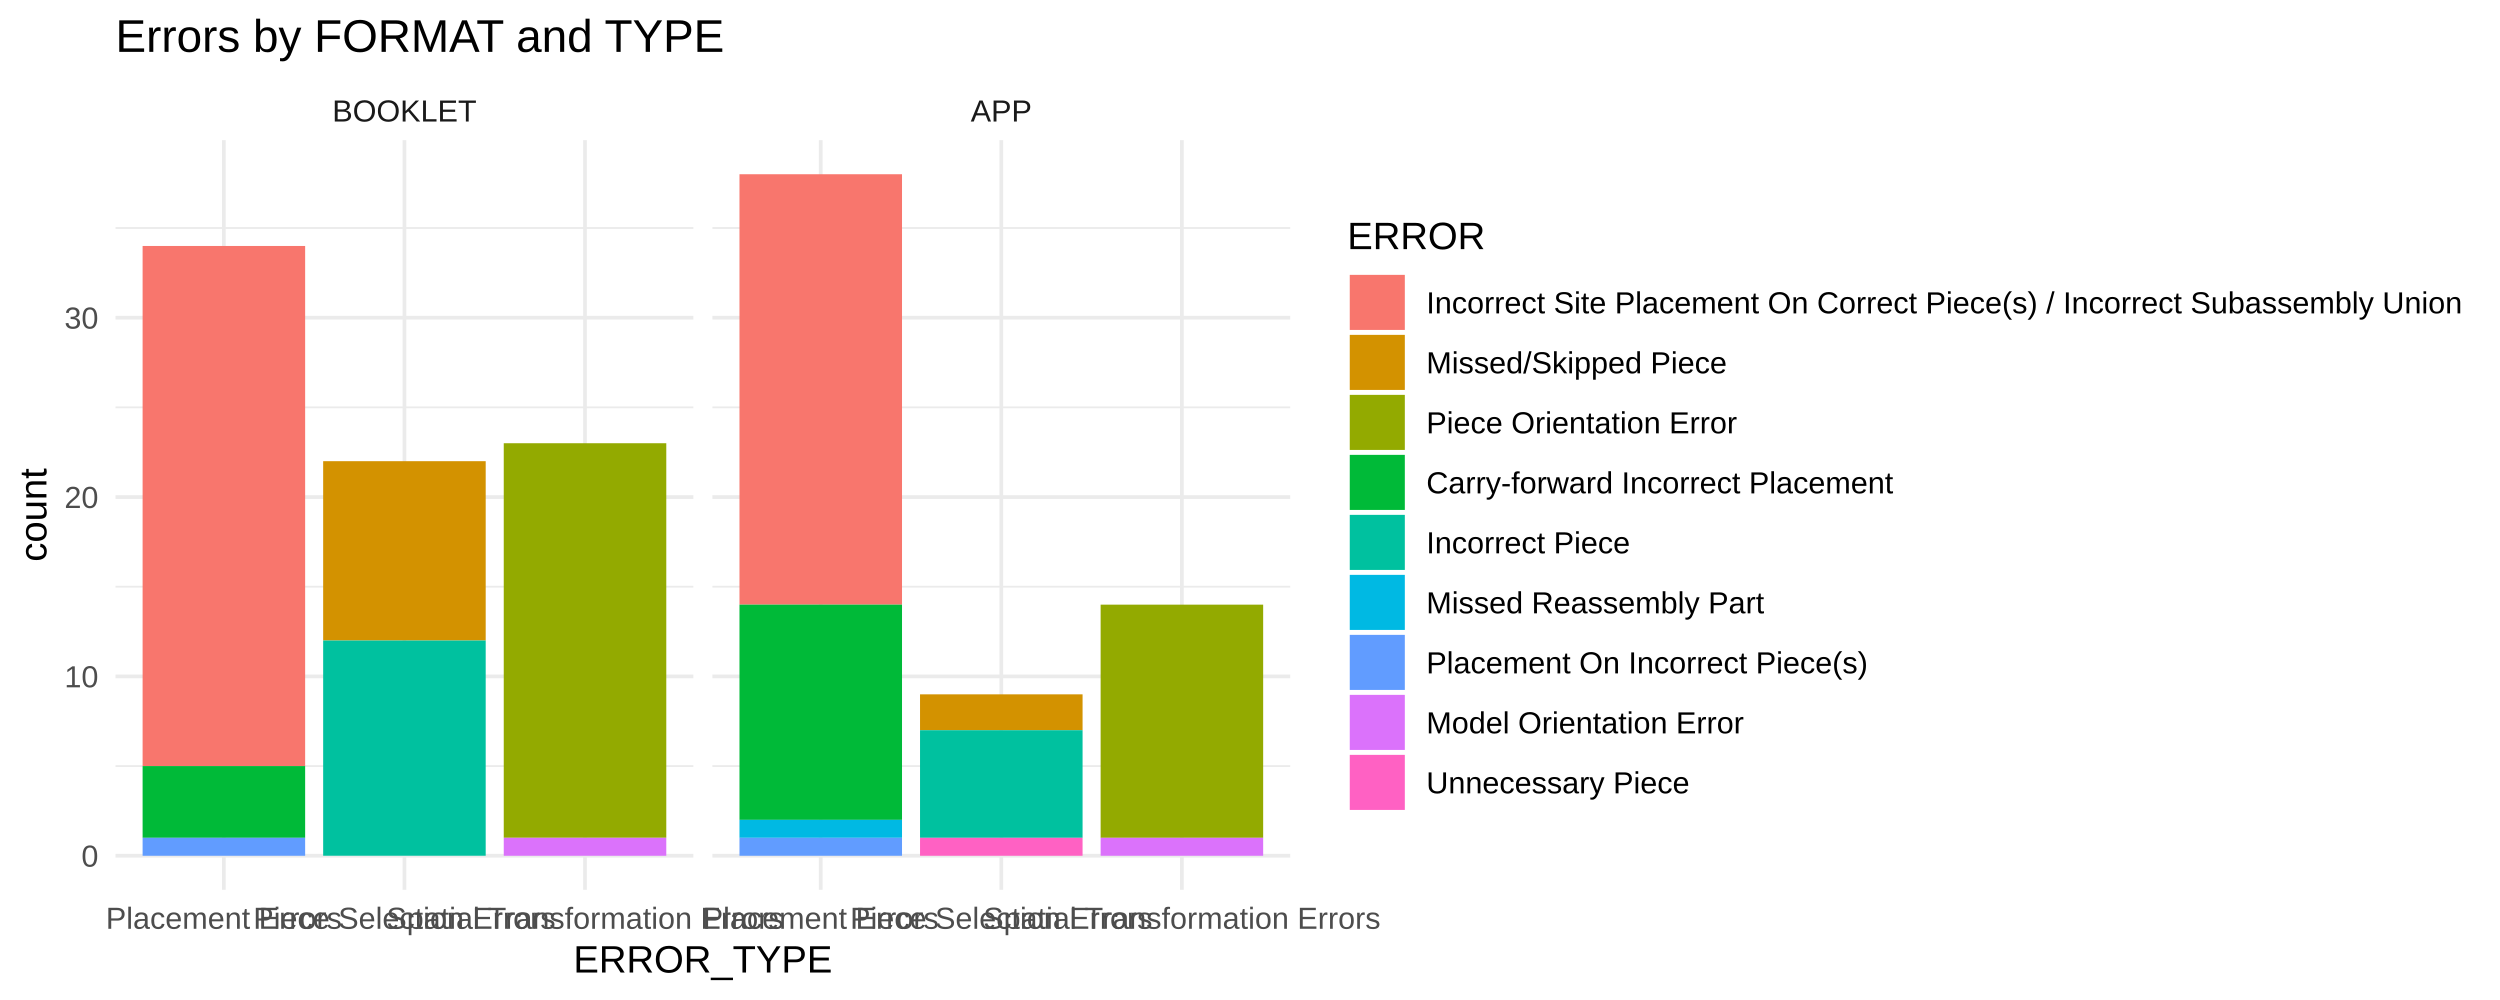
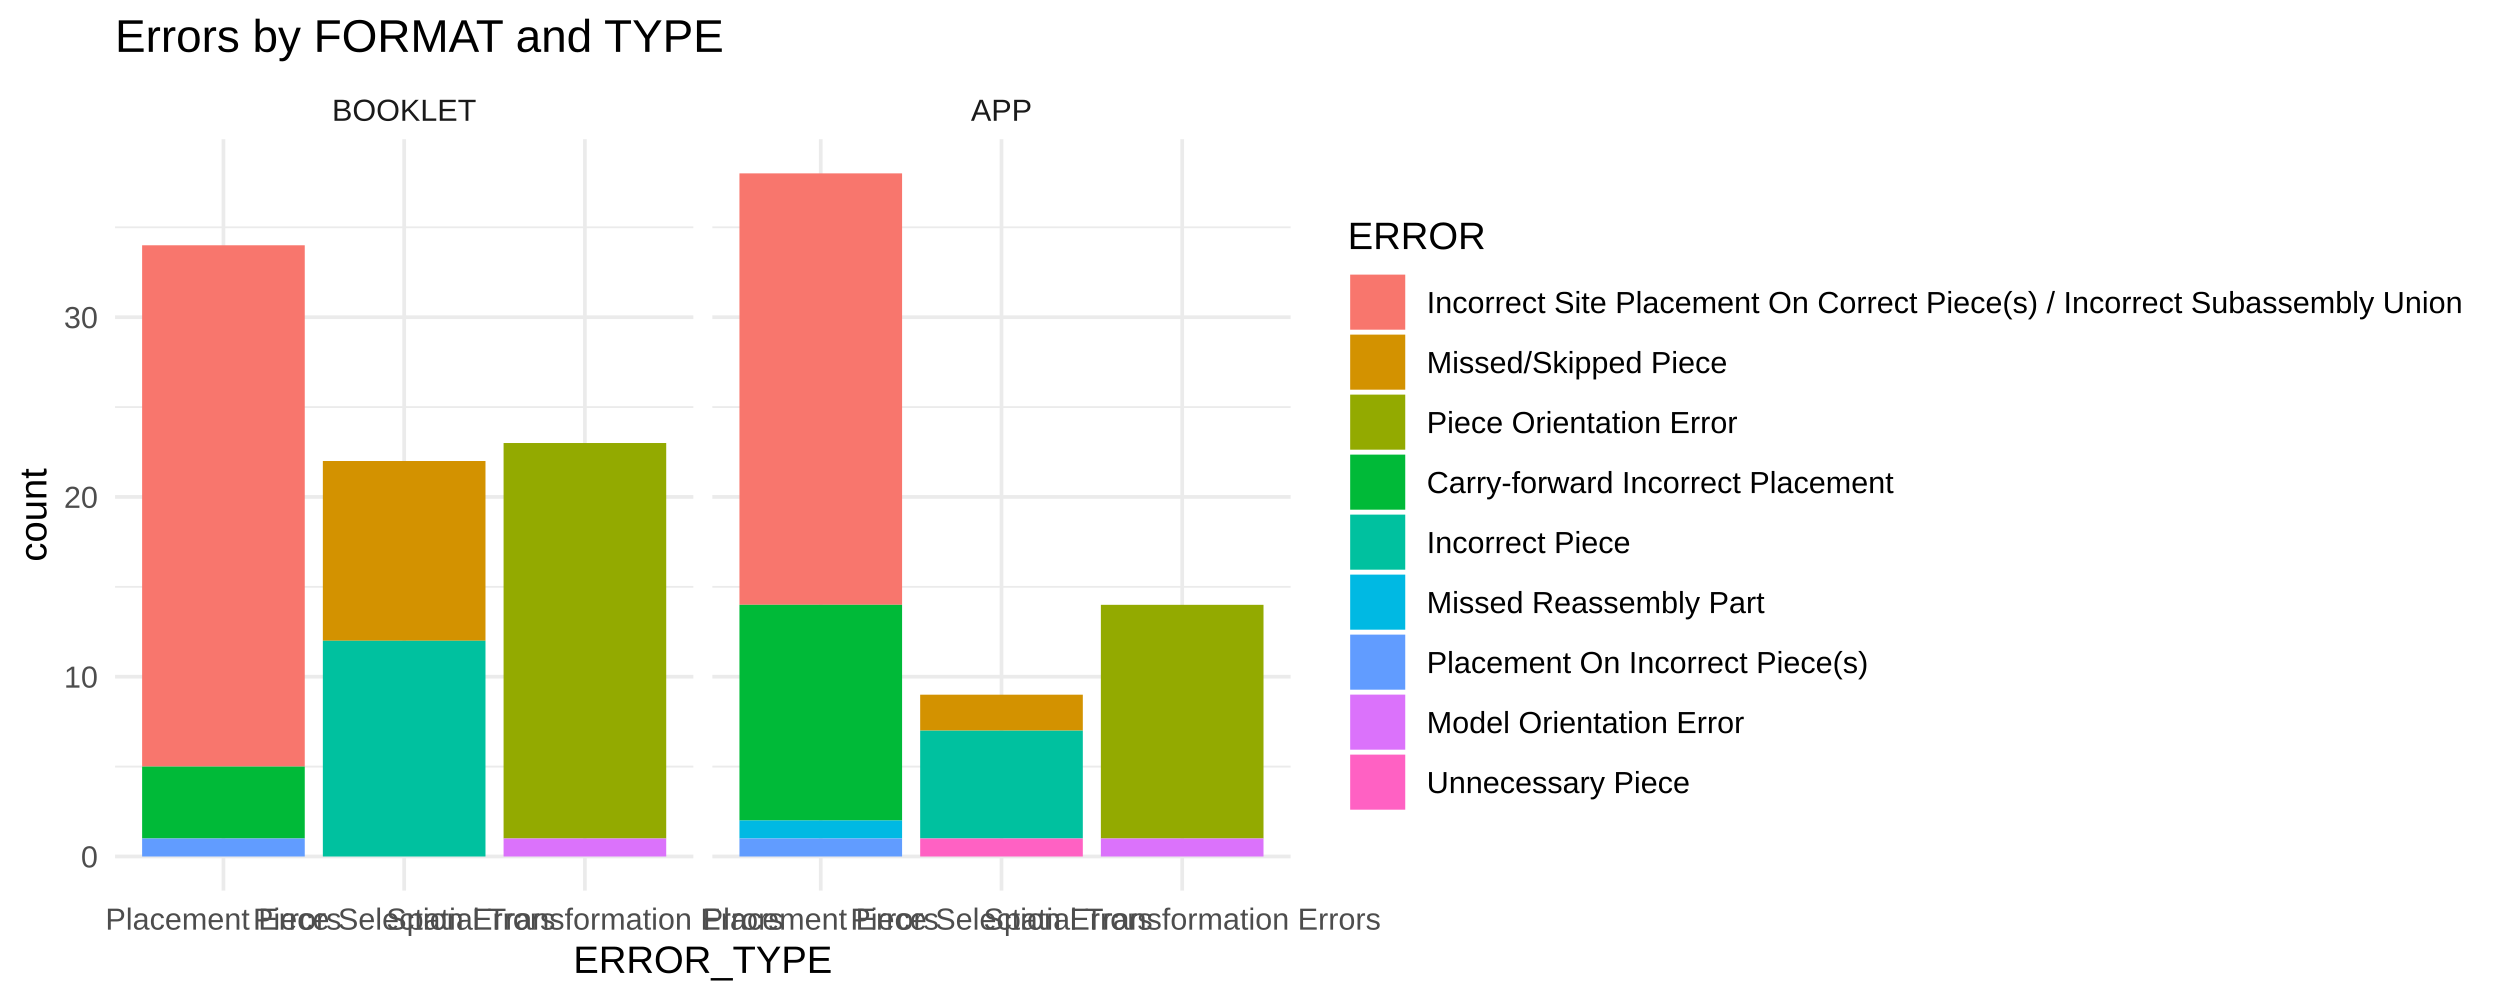
- <svg xmlns="http://www.w3.org/2000/svg" class="svglite" width="720.00pt" height="288.00pt" viewBox="0 0 720.00 288.00">
-   <defs>
-     <style type="text/css">
+ <svg xmlns="http://www.w3.org/2000/svg" width="720.00pt" height="288.00pt" viewBox="0 0 720.00 288.00">
+   <g class="svglite">
+     <defs>
+       <style type="text/css">
    .svglite line, .svglite polyline, .svglite polygon, .svglite path, .svglite rect, .svglite circle {
      fill: none;
      stroke: #000000;
      stroke-linecap: round;
      stroke-linejoin: round;
      stroke-miterlimit: 10.00;
    }
    .svglite text {
      white-space: pre;
    }
+     .svglite g.glyphgroup path {
+       fill: inherit;
+       stroke: none;
+     }
  </style>
-   </defs>
-   <rect width="100%" height="100%" style="stroke: none; fill: none;" />
-   <defs>
-     <clipPath id="cpMC4wMHw3MjAuMDB8MC4wMHwyODguMDA=">
-       <rect x="0.00" y="0.00" width="720.00" height="288.00" />
-     </clipPath>
-   </defs>
-   <g clip-path="url(#cpMC4wMHw3MjAuMDB8MC4wMHwyODguMDA=)">
+     </defs>
+     <rect width="100%" height="100%" style="stroke: none; fill: none;" />
+     <defs>
+       <clipPath id="cpMC4wMHw3MjAuMDB8MC4wMHwyODguMDA=">
+         <rect x="0.00" y="0.00" width="720.00" height="288.00" />
+       </clipPath>
+     </defs>
+     <g clip-path="url(#cpMC4wMHw3MjAuMDB8MC4wMHwyODguMDA=)">
</g>
-   <defs>
-     <clipPath id="cpMzMuMjd8MTk5LjY5fDQwLjM2fDI1Ni4yNw==">
-       <rect x="33.27" y="40.36" width="166.42" height="215.90" />
-     </clipPath>
-   </defs>
-   <g clip-path="url(#cpMzMuMjd8MTk5LjY5fDQwLjM2fDI1Ni4yNw==)">
-     <polyline points="33.27,220.63 199.69,220.63 " style="stroke-width: 0.53; stroke: #EBEBEB; stroke-linecap: butt;" />
-     <polyline points="33.27,168.97 199.69,168.97 " style="stroke-width: 0.53; stroke: #EBEBEB; stroke-linecap: butt;" />
-     <polyline points="33.27,117.32 199.69,117.32 " style="stroke-width: 0.53; stroke: #EBEBEB; stroke-linecap: butt;" />
-     <polyline points="33.27,65.67 199.69,65.67 " style="stroke-width: 0.53; stroke: #EBEBEB; stroke-linecap: butt;" />
-     <polyline points="33.27,246.45 199.69,246.45 " style="stroke-width: 1.07; stroke: #EBEBEB; stroke-linecap: butt;" />
-     <polyline points="33.27,194.80 199.69,194.80 " style="stroke-width: 1.07; stroke: #EBEBEB; stroke-linecap: butt;" />
-     <polyline points="33.27,143.15 199.69,143.15 " style="stroke-width: 1.07; stroke: #EBEBEB; stroke-linecap: butt;" />
-     <polyline points="33.27,91.50 199.69,91.50 " style="stroke-width: 1.07; stroke: #EBEBEB; stroke-linecap: butt;" />
-     <polyline points="64.47,256.27 64.47,40.36 " style="stroke-width: 1.07; stroke: #EBEBEB; stroke-linecap: butt;" />
-     <polyline points="116.48,256.27 116.48,40.36 " style="stroke-width: 1.07; stroke: #EBEBEB; stroke-linecap: butt;" />
-     <polyline points="168.48,256.27 168.48,40.36 " style="stroke-width: 1.07; stroke: #EBEBEB; stroke-linecap: butt;" />
-     <rect x="41.07" y="70.84" width="46.81" height="149.79" style="stroke-width: 1.07; stroke: none; stroke-linecap: butt; stroke-linejoin: miter; fill: #F8766D;" />
-     <rect x="41.07" y="220.63" width="46.81" height="20.66" style="stroke-width: 1.07; stroke: none; stroke-linecap: butt; stroke-linejoin: miter; fill: #00BA38;" />
-     <rect x="41.07" y="241.29" width="46.81" height="5.17" style="stroke-width: 1.07; stroke: none; stroke-linecap: butt; stroke-linejoin: miter; fill: #619CFF;" />
-     <rect x="93.07" y="132.82" width="46.81" height="51.65" style="stroke-width: 1.07; stroke: none; stroke-linecap: butt; stroke-linejoin: miter; fill: #D39200;" />
-     <rect x="93.07" y="184.47" width="46.81" height="61.98" style="stroke-width: 1.07; stroke: none; stroke-linecap: butt; stroke-linejoin: miter; fill: #00C19F;" />
-     <rect x="145.08" y="127.65" width="46.81" height="113.63" style="stroke-width: 1.07; stroke: none; stroke-linecap: butt; stroke-linejoin: miter; fill: #93AA00;" />
-     <rect x="145.08" y="241.29" width="46.81" height="5.17" style="stroke-width: 1.07; stroke: none; stroke-linecap: butt; stroke-linejoin: miter; fill: #DB72FB;" />
-   </g>
-   <g clip-path="url(#cpMC4wMHw3MjAuMDB8MC4wMHwyODguMDA=)">
+     <defs>
+       <clipPath id="cpMzMuMTN8MTk5LjY4fDQwLjA5fDI1Ni41MA==">
+         <rect x="33.13" y="40.09" width="166.55" height="216.41" />
+       </clipPath>
+     </defs>
+     <g clip-path="url(#cpMzMuMTN8MTk5LjY4fDQwLjA5fDI1Ni41MA==)">
+       <polyline points="33.13,220.78 199.68,220.78 " style="stroke-width: 0.53; stroke: #EBEBEB; stroke-linecap: butt;" />
+       <polyline points="33.13,169.01 199.68,169.01 " style="stroke-width: 0.53; stroke: #EBEBEB; stroke-linecap: butt;" />
+       <polyline points="33.13,117.24 199.68,117.24 " style="stroke-width: 0.53; stroke: #EBEBEB; stroke-linecap: butt;" />
+       <polyline points="33.13,65.46 199.68,65.46 " style="stroke-width: 0.53; stroke: #EBEBEB; stroke-linecap: butt;" />
+       <polyline points="33.13,246.67 199.68,246.67 " style="stroke-width: 1.07; stroke: #EBEBEB; stroke-linecap: butt;" />
+       <polyline points="33.13,194.89 199.68,194.89 " style="stroke-width: 1.07; stroke: #EBEBEB; stroke-linecap: butt;" />
+       <polyline points="33.13,143.12 199.68,143.12 " style="stroke-width: 1.07; stroke: #EBEBEB; stroke-linecap: butt;" />
+       <polyline points="33.13,91.35 199.68,91.35 " style="stroke-width: 1.07; stroke: #EBEBEB; stroke-linecap: butt;" />
+       <polyline points="64.35,256.50 64.35,40.09 " style="stroke-width: 1.07; stroke: #EBEBEB; stroke-linecap: butt;" />
+       <polyline points="116.40,256.50 116.40,40.09 " style="stroke-width: 1.07; stroke: #EBEBEB; stroke-linecap: butt;" />
+       <polyline points="168.45,256.50 168.45,40.09 " style="stroke-width: 1.07; stroke: #EBEBEB; stroke-linecap: butt;" />
+       <rect x="40.93" y="70.64" width="46.84" height="150.14" style="stroke-width: 1.07; stroke: none; stroke-linecap: butt; stroke-linejoin: miter; fill: #F8766D;" />
+       <rect x="40.93" y="220.78" width="46.84" height="20.71" style="stroke-width: 1.07; stroke: none; stroke-linecap: butt; stroke-linejoin: miter; fill: #00BA38;" />
+       <rect x="40.93" y="241.49" width="46.84" height="5.18" style="stroke-width: 1.07; stroke: none; stroke-linecap: butt; stroke-linejoin: miter; fill: #619CFF;" />
+       <rect x="92.98" y="132.77" width="46.84" height="51.77" style="stroke-width: 1.07; stroke: none; stroke-linecap: butt; stroke-linejoin: miter; fill: #D39200;" />
+       <rect x="92.98" y="184.54" width="46.84" height="62.13" style="stroke-width: 1.07; stroke: none; stroke-linecap: butt; stroke-linejoin: miter; fill: #00C19F;" />
+       <rect x="145.03" y="127.59" width="46.84" height="113.90" style="stroke-width: 1.07; stroke: none; stroke-linecap: butt; stroke-linejoin: miter; fill: #93AA00;" />
+       <rect x="145.03" y="241.49" width="46.84" height="5.18" style="stroke-width: 1.07; stroke: none; stroke-linecap: butt; stroke-linejoin: miter; fill: #DB72FB;" />
+     </g>
+     <g clip-path="url(#cpMC4wMHw3MjAuMDB8MC4wMHwyODguMDA=)">
</g>
-   <defs>
-     <clipPath id="cpMjA1LjE3fDM3MS41OHw0MC4zNnwyNTYuMjc=">
-       <rect x="205.17" y="40.36" width="166.42" height="215.90" />
-     </clipPath>
-   </defs>
-   <g clip-path="url(#cpMjA1LjE3fDM3MS41OHw0MC4zNnwyNTYuMjc=)">
-     <polyline points="205.17,220.63 371.58,220.63 " style="stroke-width: 0.53; stroke: #EBEBEB; stroke-linecap: butt;" />
-     <polyline points="205.17,168.97 371.58,168.97 " style="stroke-width: 0.53; stroke: #EBEBEB; stroke-linecap: butt;" />
-     <polyline points="205.17,117.32 371.58,117.32 " style="stroke-width: 0.53; stroke: #EBEBEB; stroke-linecap: butt;" />
-     <polyline points="205.17,65.67 371.58,65.67 " style="stroke-width: 0.53; stroke: #EBEBEB; stroke-linecap: butt;" />
-     <polyline points="205.17,246.45 371.58,246.45 " style="stroke-width: 1.07; stroke: #EBEBEB; stroke-linecap: butt;" />
-     <polyline points="205.17,194.80 371.58,194.80 " style="stroke-width: 1.07; stroke: #EBEBEB; stroke-linecap: butt;" />
-     <polyline points="205.17,143.15 371.58,143.15 " style="stroke-width: 1.07; stroke: #EBEBEB; stroke-linecap: butt;" />
-     <polyline points="205.17,91.50 371.58,91.50 " style="stroke-width: 1.07; stroke: #EBEBEB; stroke-linecap: butt;" />
-     <polyline points="236.37,256.27 236.37,40.36 " style="stroke-width: 1.07; stroke: #EBEBEB; stroke-linecap: butt;" />
-     <polyline points="288.37,256.27 288.37,40.36 " style="stroke-width: 1.07; stroke: #EBEBEB; stroke-linecap: butt;" />
-     <polyline points="340.38,256.27 340.38,40.36 " style="stroke-width: 1.07; stroke: #EBEBEB; stroke-linecap: butt;" />
-     <rect x="212.97" y="50.18" width="46.81" height="123.96" style="stroke-width: 1.07; stroke: none; stroke-linecap: butt; stroke-linejoin: miter; fill: #F8766D;" />
-     <rect x="212.97" y="174.14" width="46.81" height="61.98" style="stroke-width: 1.07; stroke: none; stroke-linecap: butt; stroke-linejoin: miter; fill: #00BA38;" />
-     <rect x="212.97" y="236.12" width="46.81" height="5.17" style="stroke-width: 1.07; stroke: none; stroke-linecap: butt; stroke-linejoin: miter; fill: #00B9E3;" />
-     <rect x="212.97" y="241.29" width="46.81" height="5.17" style="stroke-width: 1.07; stroke: none; stroke-linecap: butt; stroke-linejoin: miter; fill: #619CFF;" />
-     <rect x="264.97" y="199.97" width="46.81" height="10.33" style="stroke-width: 1.07; stroke: none; stroke-linecap: butt; stroke-linejoin: miter; fill: #D39200;" />
-     <rect x="264.97" y="210.30" width="46.81" height="30.99" style="stroke-width: 1.07; stroke: none; stroke-linecap: butt; stroke-linejoin: miter; fill: #00C19F;" />
-     <rect x="264.97" y="241.29" width="46.81" height="5.17" style="stroke-width: 1.07; stroke: none; stroke-linecap: butt; stroke-linejoin: miter; fill: #FF61C3;" />
-     <rect x="316.98" y="174.14" width="46.81" height="67.15" style="stroke-width: 1.07; stroke: none; stroke-linecap: butt; stroke-linejoin: miter; fill: #93AA00;" />
-     <rect x="316.98" y="241.29" width="46.81" height="5.17" style="stroke-width: 1.07; stroke: none; stroke-linecap: butt; stroke-linejoin: miter; fill: #DB72FB;" />
-   </g>
-   <g clip-path="url(#cpMC4wMHw3MjAuMDB8MC4wMHwyODguMDA=)">
+     <defs>
+       <clipPath id="cpMjA1LjE1fDM3MS43MHw0MC4wOXwyNTYuNTA=">
+         <rect x="205.15" y="40.09" width="166.55" height="216.41" />
+       </clipPath>
+     </defs>
+     <g clip-path="url(#cpMjA1LjE1fDM3MS43MHw0MC4wOXwyNTYuNTA=)">
+       <polyline points="205.15,220.78 371.70,220.78 " style="stroke-width: 0.53; stroke: #EBEBEB; stroke-linecap: butt;" />
+       <polyline points="205.15,169.01 371.70,169.01 " style="stroke-width: 0.53; stroke: #EBEBEB; stroke-linecap: butt;" />
+       <polyline points="205.15,117.24 371.70,117.24 " style="stroke-width: 0.53; stroke: #EBEBEB; stroke-linecap: butt;" />
+       <polyline points="205.15,65.46 371.70,65.46 " style="stroke-width: 0.53; stroke: #EBEBEB; stroke-linecap: butt;" />
+       <polyline points="205.15,246.67 371.70,246.67 " style="stroke-width: 1.07; stroke: #EBEBEB; stroke-linecap: butt;" />
+       <polyline points="205.15,194.89 371.70,194.89 " style="stroke-width: 1.07; stroke: #EBEBEB; stroke-linecap: butt;" />
+       <polyline points="205.15,143.12 371.70,143.12 " style="stroke-width: 1.07; stroke: #EBEBEB; stroke-linecap: butt;" />
+       <polyline points="205.15,91.35 371.70,91.35 " style="stroke-width: 1.07; stroke: #EBEBEB; stroke-linecap: butt;" />
+       <polyline points="236.38,256.50 236.38,40.09 " style="stroke-width: 1.07; stroke: #EBEBEB; stroke-linecap: butt;" />
+       <polyline points="288.43,256.50 288.43,40.09 " style="stroke-width: 1.07; stroke: #EBEBEB; stroke-linecap: butt;" />
+       <polyline points="340.47,256.50 340.47,40.09 " style="stroke-width: 1.07; stroke: #EBEBEB; stroke-linecap: butt;" />
+       <rect x="212.96" y="49.93" width="46.84" height="124.25" style="stroke-width: 1.07; stroke: none; stroke-linecap: butt; stroke-linejoin: miter; fill: #F8766D;" />
+       <rect x="212.96" y="174.19" width="46.84" height="62.13" style="stroke-width: 1.07; stroke: none; stroke-linecap: butt; stroke-linejoin: miter; fill: #00BA38;" />
+       <rect x="212.96" y="236.31" width="46.84" height="5.18" style="stroke-width: 1.07; stroke: none; stroke-linecap: butt; stroke-linejoin: miter; fill: #00B9E3;" />
+       <rect x="212.96" y="241.49" width="46.84" height="5.18" style="stroke-width: 1.07; stroke: none; stroke-linecap: butt; stroke-linejoin: miter; fill: #619CFF;" />
+       <rect x="265.01" y="200.07" width="46.84" height="10.35" style="stroke-width: 1.07; stroke: none; stroke-linecap: butt; stroke-linejoin: miter; fill: #D39200;" />
+       <rect x="265.01" y="210.43" width="46.84" height="31.06" style="stroke-width: 1.07; stroke: none; stroke-linecap: butt; stroke-linejoin: miter; fill: #00C19F;" />
+       <rect x="265.01" y="241.49" width="46.84" height="5.18" style="stroke-width: 1.07; stroke: none; stroke-linecap: butt; stroke-linejoin: miter; fill: #FF61C3;" />
+       <rect x="317.05" y="174.19" width="46.84" height="67.30" style="stroke-width: 1.07; stroke: none; stroke-linecap: butt; stroke-linejoin: miter; fill: #93AA00;" />
+       <rect x="317.05" y="241.49" width="46.84" height="5.18" style="stroke-width: 1.07; stroke: none; stroke-linecap: butt; stroke-linejoin: miter; fill: #DB72FB;" />
+     </g>
+     <g clip-path="url(#cpMC4wMHw3MjAuMDB8MC4wMHwyODguMDA=)">
</g>
-   <defs>
-     <clipPath id="cpMzMuMjd8MTk5LjY5fDIzLjM0fDQwLjM2">
-       <rect x="33.27" y="23.34" width="166.42" height="17.03" />
-     </clipPath>
-   </defs>
-   <g clip-path="url(#cpMzMuMjd8MTk5LjY5fDIzLjM0fDQwLjM2)">
-     <text x="116.48" y="35.00" text-anchor="middle" style="font-size: 8.80px;fill: #1A1A1A; font-family: &quot;Arial&quot;;" textLength="41.55px" lengthAdjust="spacingAndGlyphs">BOOKLET</text>
-   </g>
-   <g clip-path="url(#cpMC4wMHw3MjAuMDB8MC4wMHwyODguMDA=)">
+     <defs>
+       <clipPath id="cpMzMuMTN8MTk5LjY4fDIzLjE4fDQwLjA5">
+         <rect x="33.13" y="23.18" width="166.55" height="16.92" />
+       </clipPath>
+     </defs>
+     <g clip-path="url(#cpMzMuMTN8MTk5LjY4fDIzLjE4fDQwLjA5)">
+       <text x="116.40" y="34.79" text-anchor="middle" style="font-size: 8.80px;fill: #1A1A1A; font-family: &quot;Arial&quot;;" textLength="41.58px" lengthAdjust="spacingAndGlyphs">BOOKLET</text>
+     </g>
+     <g clip-path="url(#cpMC4wMHw3MjAuMDB8MC4wMHwyODguMDA=)">
</g>
-   <defs>
-     <clipPath id="cpMjA1LjE3fDM3MS41OHwyMy4zNHw0MC4zNg==">
-       <rect x="205.17" y="23.34" width="166.42" height="17.03" />
-     </clipPath>
-   </defs>
-   <g clip-path="url(#cpMjA1LjE3fDM3MS41OHwyMy4zNHw0MC4zNg==)">
-     <text x="288.37" y="35.00" text-anchor="middle" style="font-size: 8.80px;fill: #1A1A1A; font-family: &quot;Arial&quot;;" textLength="17.60px" lengthAdjust="spacingAndGlyphs">APP</text>
-   </g>
-   <g clip-path="url(#cpMC4wMHw3MjAuMDB8MC4wMHwyODguMDA=)">
-     <text x="64.47" y="267.50" text-anchor="middle" style="font-size: 8.80px;fill: #4D4D4D; font-family: &quot;Arial&quot;;" textLength="67.97px" lengthAdjust="spacingAndGlyphs">Placement Errors</text>
-     <text x="116.48" y="267.50" text-anchor="middle" style="font-size: 8.80px;fill: #4D4D4D; font-family: &quot;Arial&quot;;" textLength="87.04px" lengthAdjust="spacingAndGlyphs">Piece Selection Errors</text>
-     <text x="168.48" y="267.50" text-anchor="middle" style="font-size: 8.80px;fill: #4D4D4D; font-family: &quot;Arial&quot;;" textLength="114.90px" lengthAdjust="spacingAndGlyphs">Spatial Transformation Errors</text>
-     <text x="236.37" y="267.50" text-anchor="middle" style="font-size: 8.80px;fill: #4D4D4D; font-family: &quot;Arial&quot;;" textLength="67.97px" lengthAdjust="spacingAndGlyphs">Placement Errors</text>
-     <text x="288.37" y="267.50" text-anchor="middle" style="font-size: 8.80px;fill: #4D4D4D; font-family: &quot;Arial&quot;;" textLength="87.04px" lengthAdjust="spacingAndGlyphs">Piece Selection Errors</text>
-     <text x="340.38" y="267.50" text-anchor="middle" style="font-size: 8.80px;fill: #4D4D4D; font-family: &quot;Arial&quot;;" textLength="114.90px" lengthAdjust="spacingAndGlyphs">Spatial Transformation Errors</text>
-     <text x="28.34" y="249.61" text-anchor="end" style="font-size: 8.80px;fill: #4D4D4D; font-family: &quot;Arial&quot;;" textLength="4.90px" lengthAdjust="spacingAndGlyphs">0</text>
-     <text x="28.34" y="197.95" text-anchor="end" style="font-size: 8.80px;fill: #4D4D4D; font-family: &quot;Arial&quot;;" textLength="9.79px" lengthAdjust="spacingAndGlyphs">10</text>
-     <text x="28.34" y="146.30" text-anchor="end" style="font-size: 8.80px;fill: #4D4D4D; font-family: &quot;Arial&quot;;" textLength="9.79px" lengthAdjust="spacingAndGlyphs">20</text>
-     <text x="28.34" y="94.65" text-anchor="end" style="font-size: 8.80px;fill: #4D4D4D; font-family: &quot;Arial&quot;;" textLength="9.79px" lengthAdjust="spacingAndGlyphs">30</text>
-     <text x="202.43" y="280.09" text-anchor="middle" style="font-size: 11.00px; font-family: &quot;Arial&quot;;" textLength="74.56px" lengthAdjust="spacingAndGlyphs">ERROR_TYPE</text>
-     <text transform="translate(13.37,148.31) rotate(-90)" text-anchor="middle" style="font-size: 11.00px; font-family: &quot;Arial&quot;;" textLength="26.91px" lengthAdjust="spacingAndGlyphs">count</text>
-     <text x="388.02" y="71.76" style="font-size: 11.00px; font-family: &quot;Arial&quot;;" textLength="39.72px" lengthAdjust="spacingAndGlyphs">ERROR</text>
-     <rect x="388.73" y="79.16" width="15.86" height="15.86" style="stroke-width: 1.07; stroke: none; stroke-linecap: butt; stroke-linejoin: miter; fill: #F8766D;" />
-     <rect x="388.73" y="96.44" width="15.86" height="15.86" style="stroke-width: 1.07; stroke: none; stroke-linecap: butt; stroke-linejoin: miter; fill: #D39200;" />
-     <rect x="388.73" y="113.72" width="15.86" height="15.86" style="stroke-width: 1.07; stroke: none; stroke-linecap: butt; stroke-linejoin: miter; fill: #93AA00;" />
-     <rect x="388.73" y="131.00" width="15.86" height="15.86" style="stroke-width: 1.07; stroke: none; stroke-linecap: butt; stroke-linejoin: miter; fill: #00BA38;" />
-     <rect x="388.73" y="148.28" width="15.86" height="15.86" style="stroke-width: 1.07; stroke: none; stroke-linecap: butt; stroke-linejoin: miter; fill: #00C19F;" />
-     <rect x="388.73" y="165.56" width="15.86" height="15.86" style="stroke-width: 1.07; stroke: none; stroke-linecap: butt; stroke-linejoin: miter; fill: #00B9E3;" />
-     <rect x="388.73" y="182.84" width="15.86" height="15.86" style="stroke-width: 1.07; stroke: none; stroke-linecap: butt; stroke-linejoin: miter; fill: #619CFF;" />
-     <rect x="388.73" y="200.12" width="15.86" height="15.86" style="stroke-width: 1.07; stroke: none; stroke-linecap: butt; stroke-linejoin: miter; fill: #DB72FB;" />
-     <rect x="388.73" y="217.40" width="15.86" height="15.86" style="stroke-width: 1.07; stroke: none; stroke-linecap: butt; stroke-linejoin: miter; fill: #FF61C3;" />
-     <text x="410.78" y="90.25" style="font-size: 8.80px; font-family: &quot;Arial&quot;;" textLength="298.26px" lengthAdjust="spacingAndGlyphs">Incorrect Site Placement On Correct Piece(s) / Incorrect Subassembly Union</text>
-     <text x="410.78" y="107.53" style="font-size: 8.80px; font-family: &quot;Arial&quot;;" textLength="86.57px" lengthAdjust="spacingAndGlyphs">Missed/Skipped Piece</text>
-     <text x="410.78" y="124.81" style="font-size: 8.80px; font-family: &quot;Arial&quot;;" textLength="89.48px" lengthAdjust="spacingAndGlyphs">Piece Orientation Error</text>
-     <text x="410.78" y="142.09" style="font-size: 8.80px; font-family: &quot;Arial&quot;;" textLength="134.46px" lengthAdjust="spacingAndGlyphs">Carry-forward Incorrect Placement</text>
-     <text x="410.78" y="159.37" style="font-size: 8.80px; font-family: &quot;Arial&quot;;" textLength="58.68px" lengthAdjust="spacingAndGlyphs">Incorrect Piece</text>
-     <text x="410.78" y="176.65" style="font-size: 8.80px; font-family: &quot;Arial&quot;;" textLength="97.30px" lengthAdjust="spacingAndGlyphs">Missed Reassembly Part</text>
-     <text x="410.78" y="193.93" style="font-size: 8.80px; font-family: &quot;Arial&quot;;" textLength="127.13px" lengthAdjust="spacingAndGlyphs">Placement On Incorrect Piece(s)</text>
-     <text x="410.78" y="211.21" style="font-size: 8.80px; font-family: &quot;Arial&quot;;" textLength="91.44px" lengthAdjust="spacingAndGlyphs">Model Orientation Error</text>
-     <text x="410.78" y="228.49" style="font-size: 8.80px; font-family: &quot;Arial&quot;;" textLength="75.81px" lengthAdjust="spacingAndGlyphs">Unnecessary Piece</text>
-     <text x="33.27" y="14.94" style="font-size: 13.20px; font-family: &quot;Arial&quot;;" textLength="176.64px" lengthAdjust="spacingAndGlyphs">Errors by FORMAT and TYPE</text>
+     <defs>
+       <clipPath id="cpMjA1LjE1fDM3MS43MHwyMy4xOHw0MC4wOQ==">
+         <rect x="205.15" y="23.18" width="166.55" height="16.92" />
+       </clipPath>
+     </defs>
+     <g clip-path="url(#cpMjA1LjE1fDM3MS43MHwyMy4xOHw0MC4wOQ==)">
+       <text x="288.43" y="34.79" text-anchor="middle" style="font-size: 8.80px;fill: #1A1A1A; font-family: &quot;Arial&quot;;" textLength="17.62px" lengthAdjust="spacingAndGlyphs">APP</text>
+     </g>
+     <g clip-path="url(#cpMC4wMHw3MjAuMDB8MC4wMHwyODguMDA=)">
+       <text x="64.35" y="267.74" text-anchor="middle" style="font-size: 8.80px;fill: #4D4D4D; font-family: &quot;Arial&quot;;" textLength="67.94px" lengthAdjust="spacingAndGlyphs">Placement Errors</text>
+       <text x="116.40" y="267.74" text-anchor="middle" style="font-size: 8.80px;fill: #4D4D4D; font-family: &quot;Arial&quot;;" textLength="87.02px" lengthAdjust="spacingAndGlyphs">Piece Selection Errors</text>
+       <text x="168.45" y="267.74" text-anchor="middle" style="font-size: 8.80px;fill: #4D4D4D; font-family: &quot;Arial&quot;;" textLength="114.34px" lengthAdjust="spacingAndGlyphs">Spatial Transformation Errors</text>
+       <text x="236.38" y="267.74" text-anchor="middle" style="font-size: 8.80px;fill: #4D4D4D; font-family: &quot;Arial&quot;;" textLength="67.94px" lengthAdjust="spacingAndGlyphs">Placement Errors</text>
+       <text x="288.43" y="267.74" text-anchor="middle" style="font-size: 8.80px;fill: #4D4D4D; font-family: &quot;Arial&quot;;" textLength="87.02px" lengthAdjust="spacingAndGlyphs">Piece Selection Errors</text>
+       <text x="340.47" y="267.74" text-anchor="middle" style="font-size: 8.80px;fill: #4D4D4D; font-family: &quot;Arial&quot;;" textLength="114.34px" lengthAdjust="spacingAndGlyphs">Spatial Transformation Errors</text>
+       <text x="28.20" y="249.82" text-anchor="end" style="font-size: 8.80px;fill: #4D4D4D; font-family: &quot;Arial&quot;;" textLength="4.89px" lengthAdjust="spacingAndGlyphs">0</text>
+       <text x="28.20" y="198.04" text-anchor="end" style="font-size: 8.80px;fill: #4D4D4D; font-family: &quot;Arial&quot;;" textLength="9.78px" lengthAdjust="spacingAndGlyphs">10</text>
+       <text x="28.20" y="146.27" text-anchor="end" style="font-size: 8.80px;fill: #4D4D4D; font-family: &quot;Arial&quot;;" textLength="9.78px" lengthAdjust="spacingAndGlyphs">20</text>
+       <text x="28.20" y="94.50" text-anchor="end" style="font-size: 8.80px;fill: #4D4D4D; font-family: &quot;Arial&quot;;" textLength="9.78px" lengthAdjust="spacingAndGlyphs">30</text>
+       <text x="202.41" y="280.20" text-anchor="middle" style="font-size: 11.00px; font-family: &quot;Arial&quot;;" textLength="74.59px" lengthAdjust="spacingAndGlyphs">ERROR_TYPE</text>
+       <text transform="translate(13.36,148.30) rotate(-90)" text-anchor="middle" style="font-size: 11.00px; font-family: &quot;Arial&quot;;" textLength="26.94px" lengthAdjust="spacingAndGlyphs">count</text>
+       <text x="388.14" y="71.74" style="font-size: 11.00px; font-family: &quot;Arial&quot;;" textLength="39.72px" lengthAdjust="spacingAndGlyphs">ERROR</text>
+       <rect x="388.85" y="79.09" width="15.86" height="15.86" style="stroke-width: 1.07; stroke: none; stroke-linecap: butt; stroke-linejoin: miter; fill: #F8766D;" />
+       <rect x="388.85" y="96.37" width="15.86" height="15.86" style="stroke-width: 1.07; stroke: none; stroke-linecap: butt; stroke-linejoin: miter; fill: #D39200;" />
+       <rect x="388.85" y="113.65" width="15.86" height="15.86" style="stroke-width: 1.07; stroke: none; stroke-linecap: butt; stroke-linejoin: miter; fill: #93AA00;" />
+       <rect x="388.85" y="130.93" width="15.86" height="15.86" style="stroke-width: 1.07; stroke: none; stroke-linecap: butt; stroke-linejoin: miter; fill: #00BA38;" />
+       <rect x="388.85" y="148.21" width="15.86" height="15.86" style="stroke-width: 1.07; stroke: none; stroke-linecap: butt; stroke-linejoin: miter; fill: #00C19F;" />
+       <rect x="388.85" y="165.49" width="15.86" height="15.86" style="stroke-width: 1.07; stroke: none; stroke-linecap: butt; stroke-linejoin: miter; fill: #00B9E3;" />
+       <rect x="388.85" y="182.77" width="15.86" height="15.86" style="stroke-width: 1.07; stroke: none; stroke-linecap: butt; stroke-linejoin: miter; fill: #619CFF;" />
+       <rect x="388.85" y="200.05" width="15.86" height="15.86" style="stroke-width: 1.07; stroke: none; stroke-linecap: butt; stroke-linejoin: miter; fill: #DB72FB;" />
+       <rect x="388.85" y="217.33" width="15.86" height="15.86" style="stroke-width: 1.07; stroke: none; stroke-linecap: butt; stroke-linejoin: miter; fill: #FF61C3;" />
+       <text x="410.90" y="90.17" style="font-size: 8.80px; font-family: &quot;Arial&quot;;" textLength="298.14px" lengthAdjust="spacingAndGlyphs">Incorrect Site Placement On Correct Piece(s) / Incorrect Subassembly Union</text>
+       <text x="410.90" y="107.45" style="font-size: 8.80px; font-family: &quot;Arial&quot;;" textLength="86.56px" lengthAdjust="spacingAndGlyphs">Missed/Skipped Piece</text>
+       <text x="410.90" y="124.73" style="font-size: 8.80px; font-family: &quot;Arial&quot;;" textLength="89.42px" lengthAdjust="spacingAndGlyphs">Piece Orientation Error</text>
+       <text x="410.90" y="142.01" style="font-size: 8.80px; font-family: &quot;Arial&quot;;" textLength="134.38px" lengthAdjust="spacingAndGlyphs">Carry-forward Incorrect Placement</text>
+       <text x="410.90" y="159.29" style="font-size: 8.80px; font-family: &quot;Arial&quot;;" textLength="58.66px" lengthAdjust="spacingAndGlyphs">Incorrect Piece</text>
+       <text x="410.90" y="176.57" style="font-size: 8.80px; font-family: &quot;Arial&quot;;" textLength="97.30px" lengthAdjust="spacingAndGlyphs">Missed Reassembly Part</text>
+       <text x="410.90" y="193.85" style="font-size: 8.80px; font-family: &quot;Arial&quot;;" textLength="127.08px" lengthAdjust="spacingAndGlyphs">Placement On Incorrect Piece(s)</text>
+       <text x="410.90" y="211.13" style="font-size: 8.80px; font-family: &quot;Arial&quot;;" textLength="91.36px" lengthAdjust="spacingAndGlyphs">Model Orientation Error</text>
+       <text x="410.90" y="228.41" style="font-size: 8.80px; font-family: &quot;Arial&quot;;" textLength="75.81px" lengthAdjust="spacingAndGlyphs">Unnecessary Piece</text>
+       <text x="33.13" y="14.93" style="font-size: 13.20px; font-family: &quot;Arial&quot;;" textLength="175.11px" lengthAdjust="spacingAndGlyphs">Errors by FORMAT and TYPE</text>
+     </g>
  </g>
</svg>
